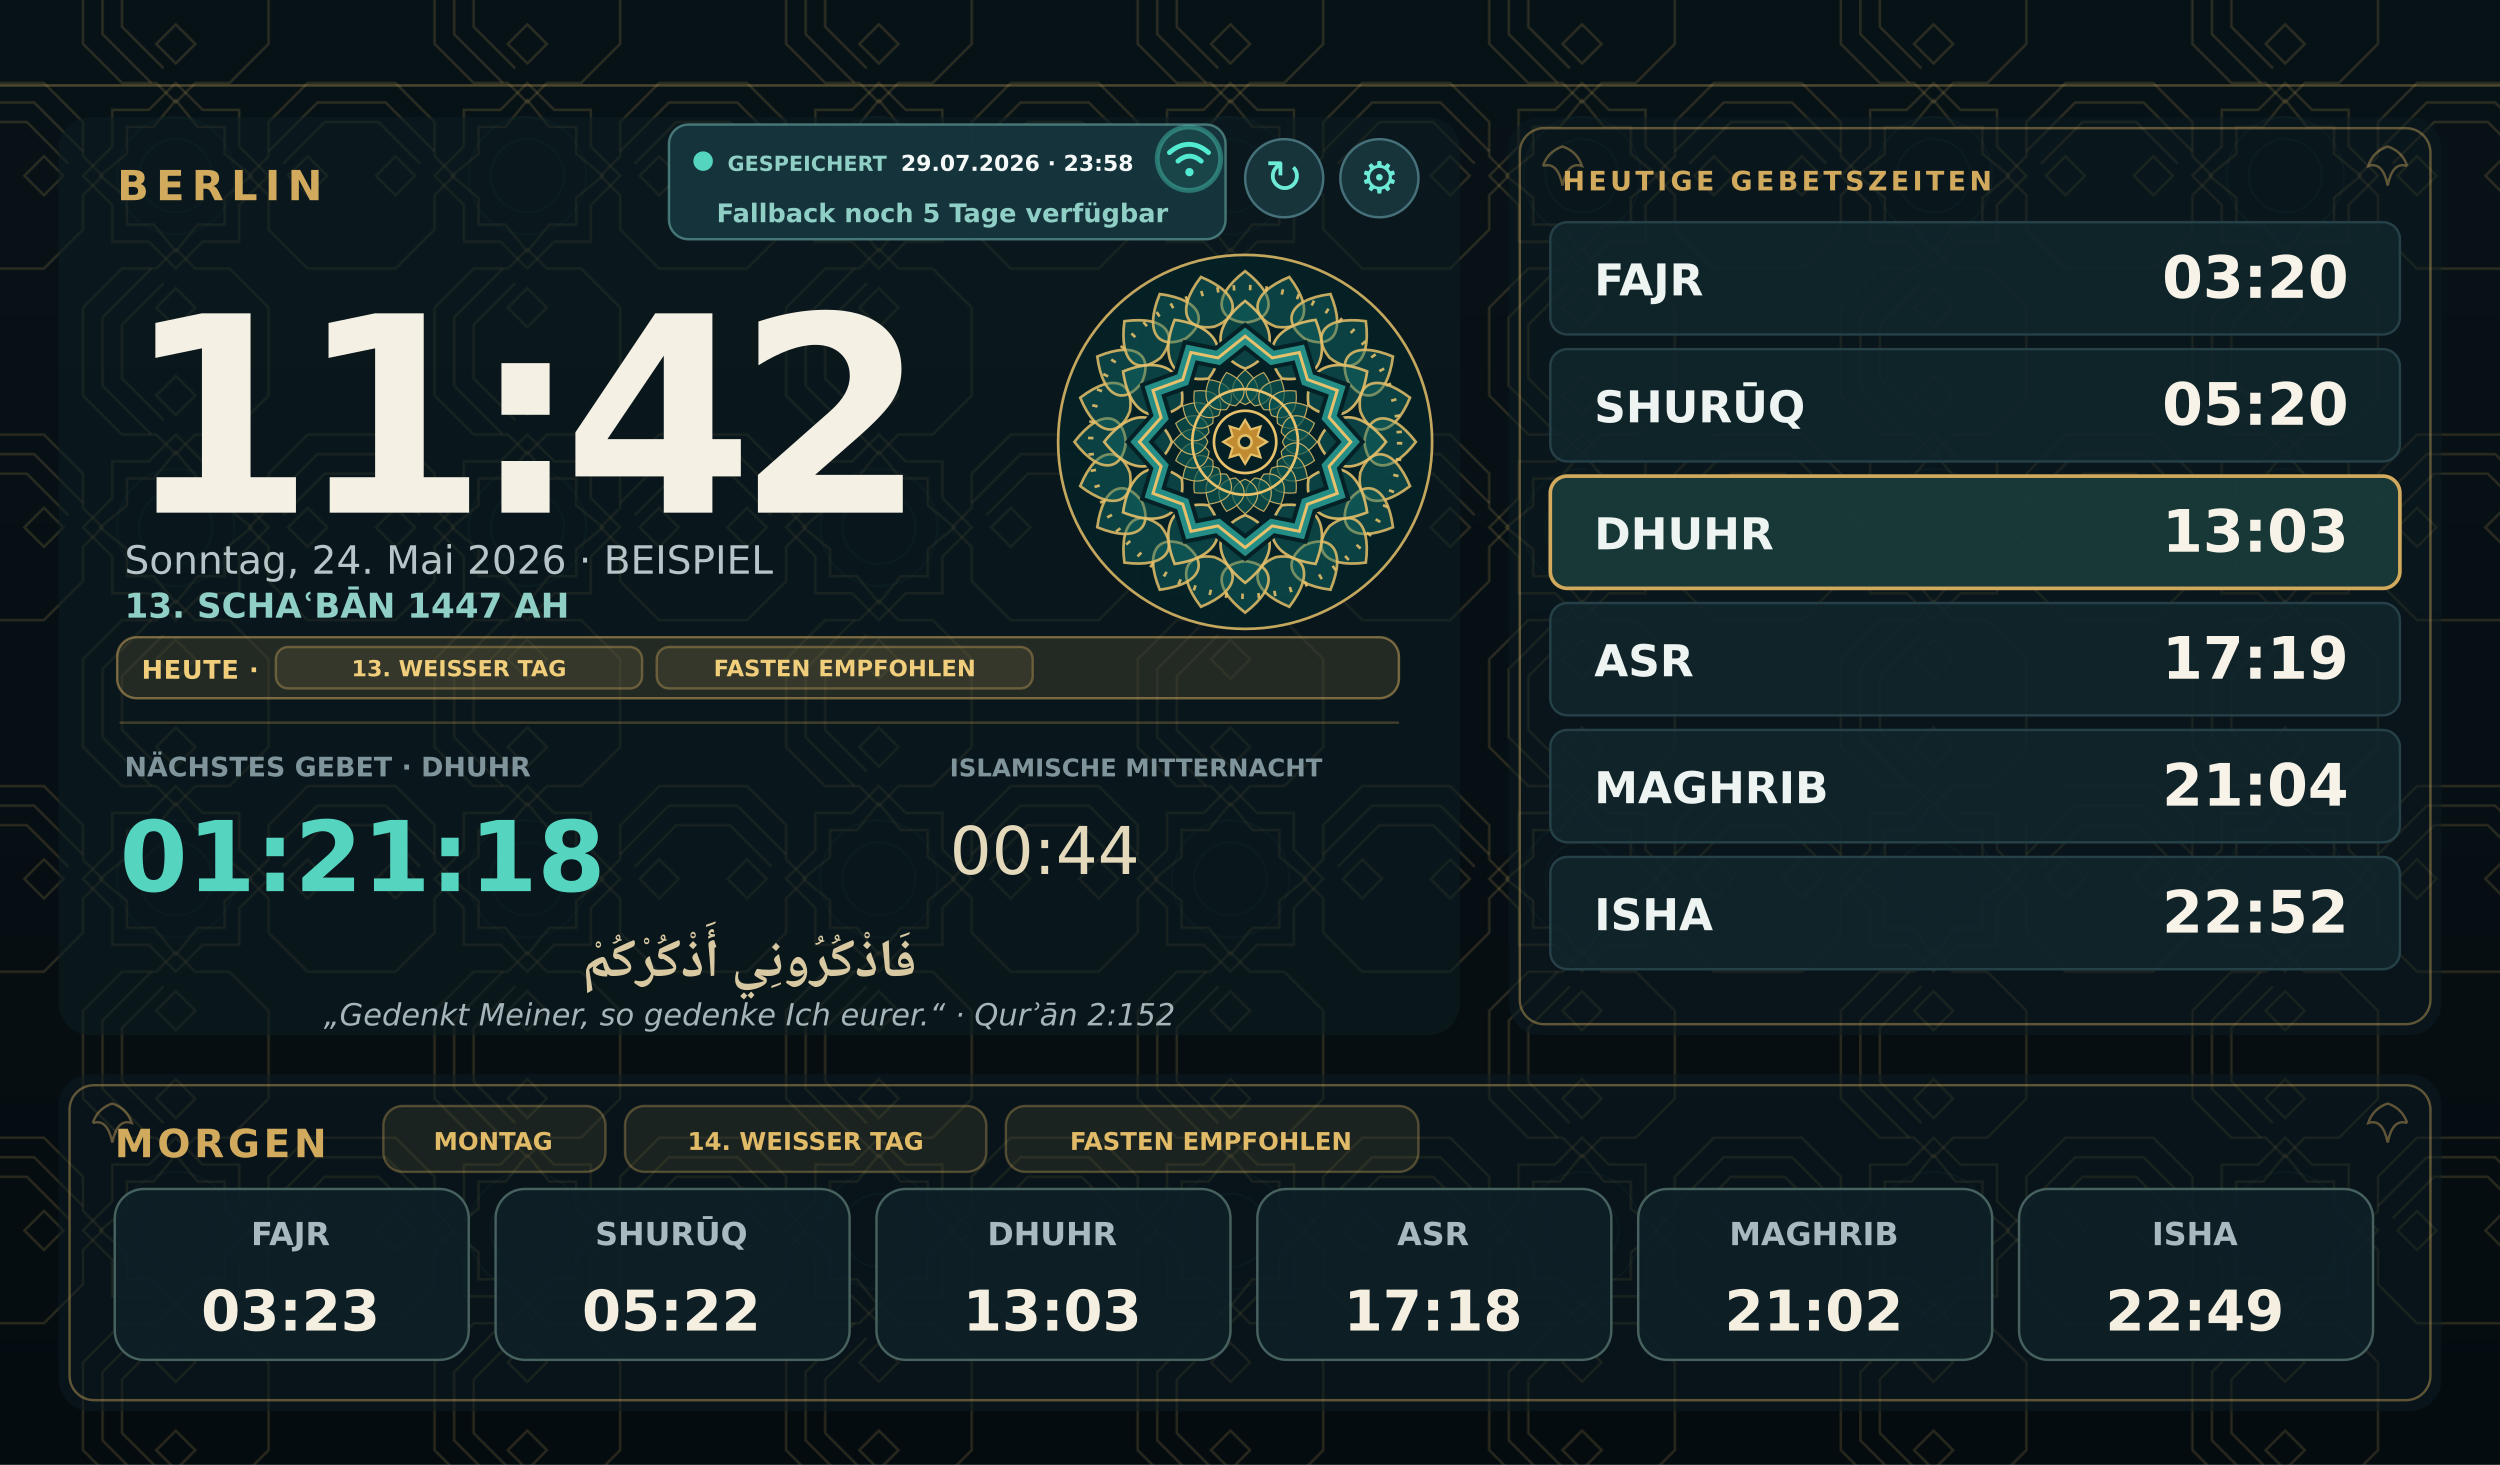
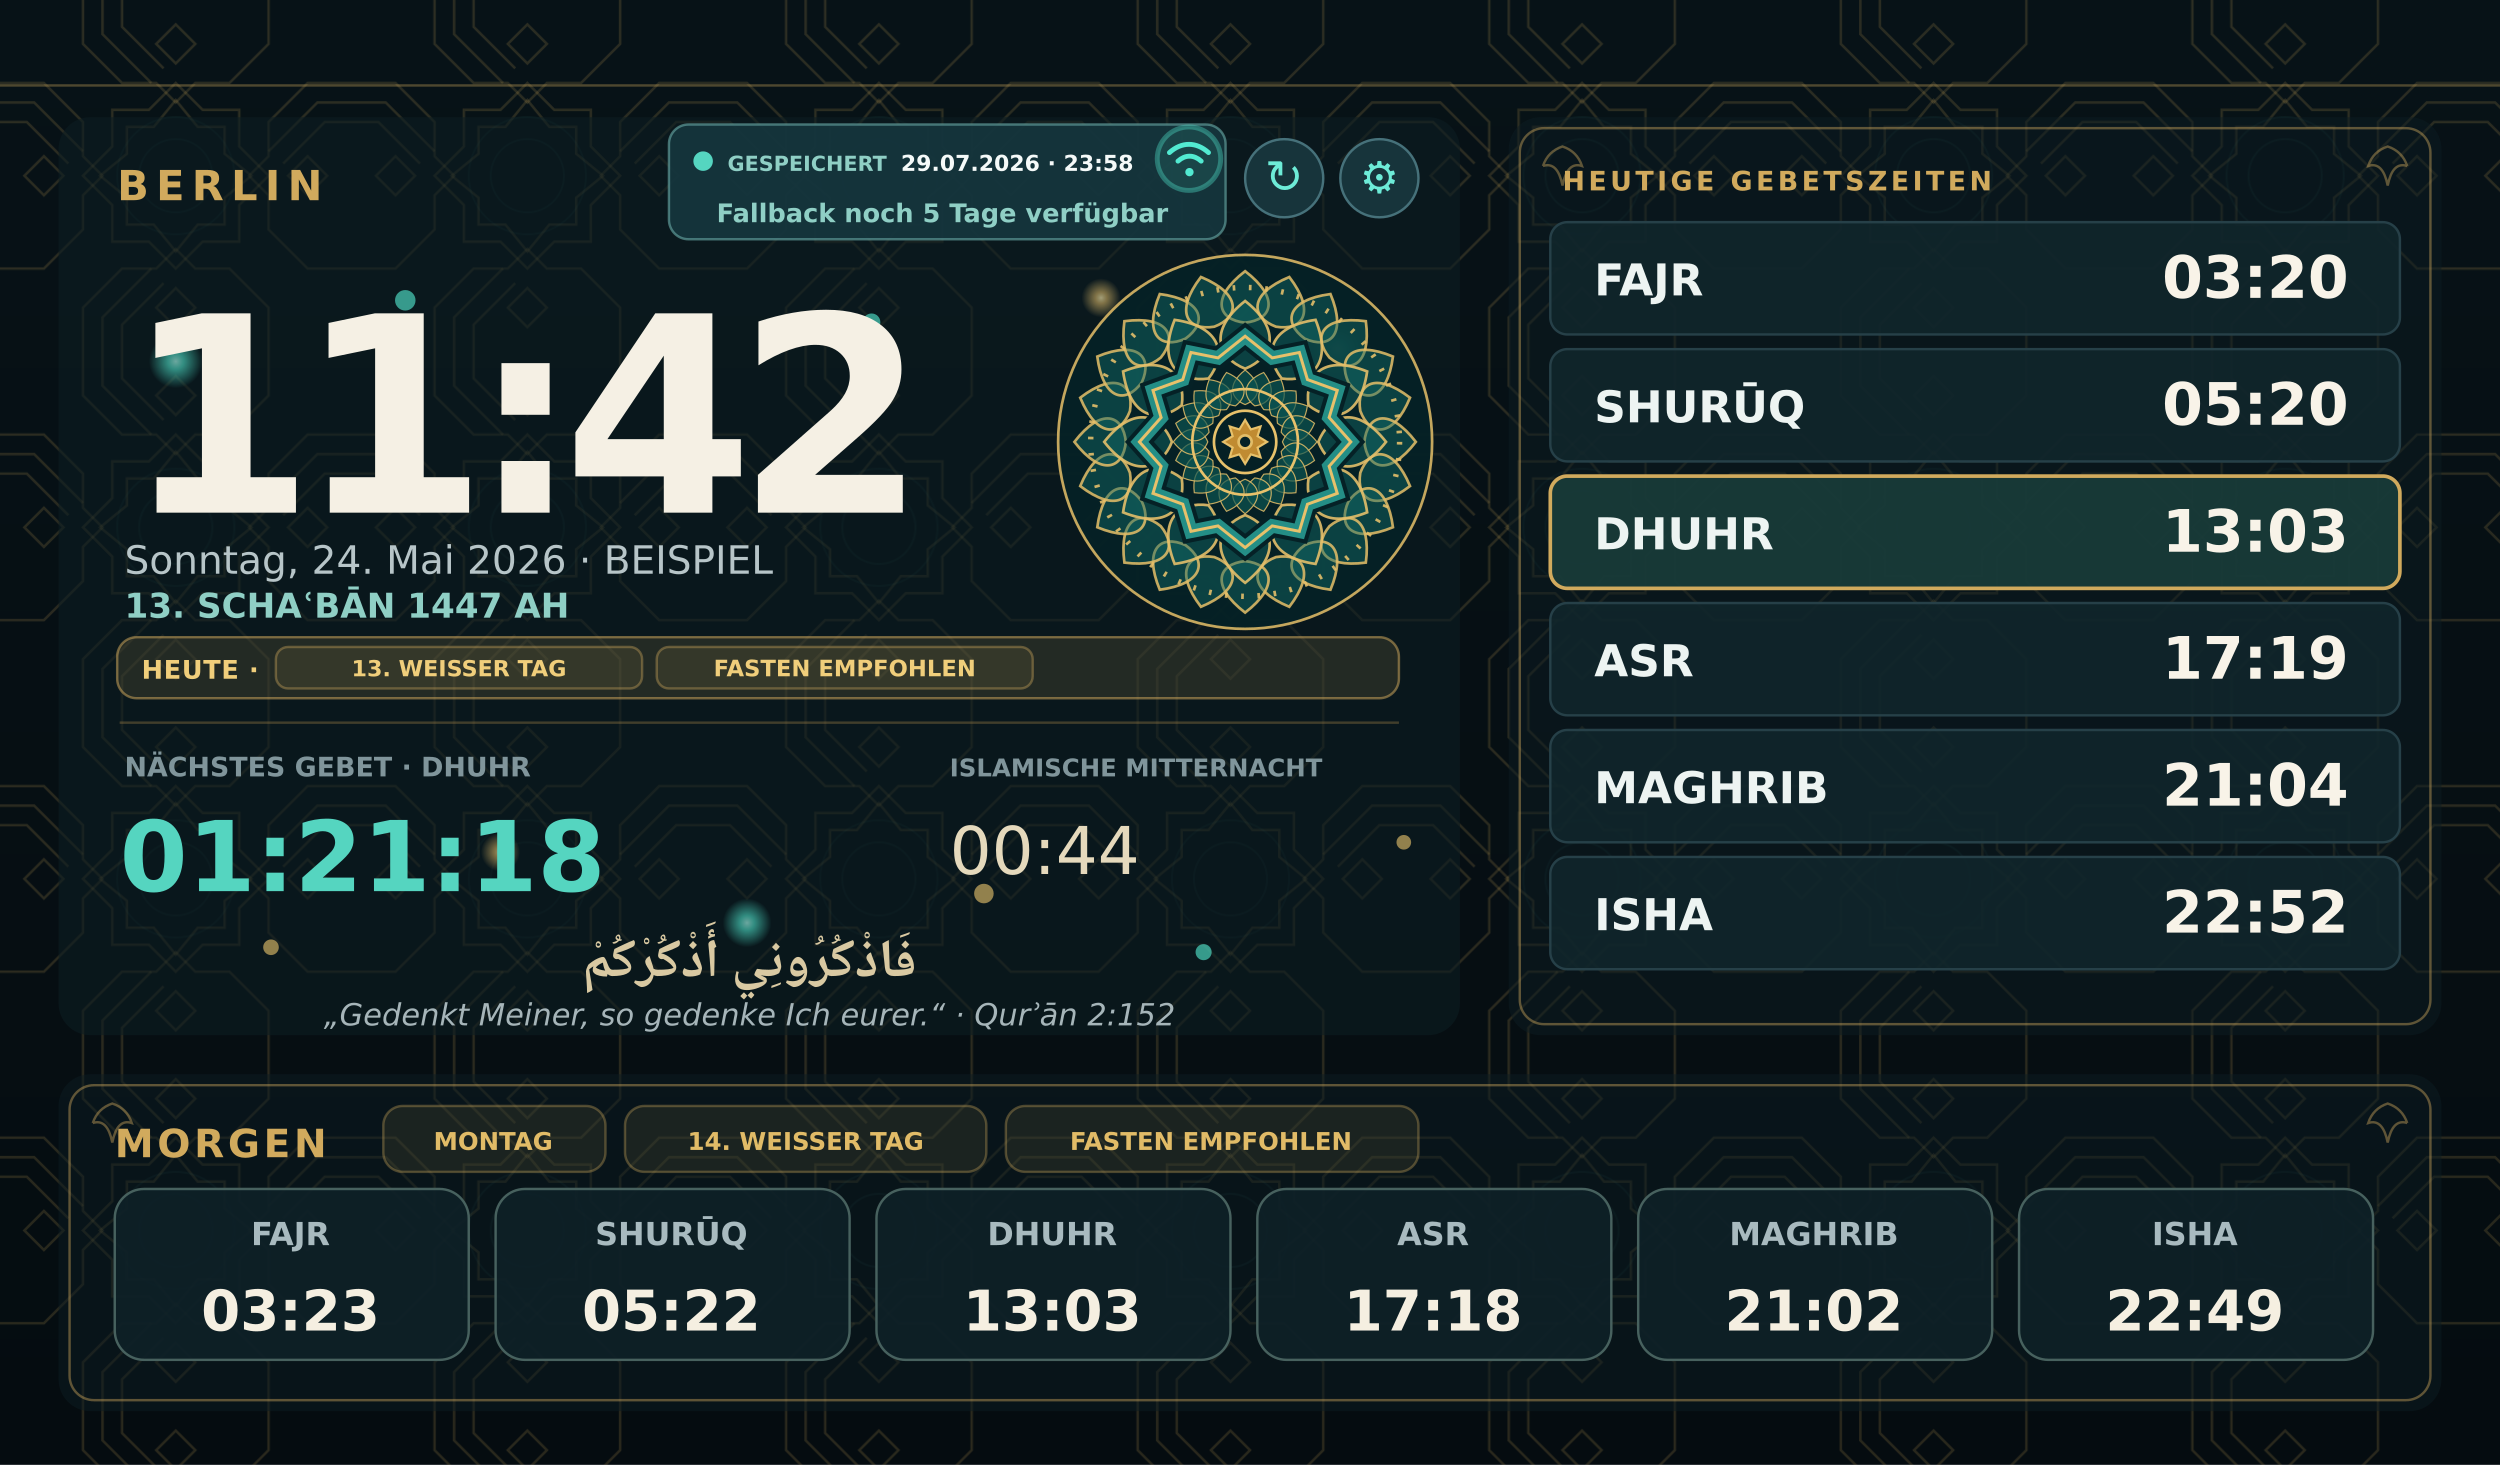
<svg xmlns="http://www.w3.org/2000/svg" width="1024" height="600" viewBox="0 0 1024 600">
  <defs>
    <style>
      .ring-outer { transform-origin: 0 0; animation: ring-cw 126s linear infinite; }
      .ring-middle { transform-origin: 0 0; animation: ring-ccw 148s linear infinite; }
      .ring-inner { transform-origin: 0 0; animation: ring-cw 109s linear infinite; }
      @keyframes ring-cw { to { transform: rotate(360deg); } }
      @keyframes ring-ccw { to { transform: rotate(-360deg); } }
    </style>
    <linearGradient id="bg" x2="0" y2="1">
      <stop stop-color="#071217" />
      <stop offset="1" stop-color="#050c10" />
    </linearGradient>
    <pattern id="arabesque" width="144" height="144" patternUnits="userSpaceOnUse">
      <g fill="none" stroke="#d3ad58" stroke-opacity=".17" stroke-width="1.05">
        <path d="M72 34 83 45 98 45 98 60 110 72 98 84 98 99 83 99 72 110 61 99 46 99 46 84 34 72 46 60 46 45 61 45Z" />
        <path d="M72 41 81 52 92 52 92 63 103 72 92 81 92 92 81 92 72 103 63 92 52 92 52 81 41 72 52 63 52 52 63 52Z" />
        <path d="M0 34H18L34 50V64L42 72 34 80V94L18 110H0M144 34H126L110 50V64L102 72 110 80V94L126 110H144" />
        <path d="M34 0V18L50 34H64L72 42 80 34H94L110 18V0M34 144V126L50 110H64L72 102 80 110H94L110 126V144" />
        <path d="M0 42H14L34 62M0 50H11L28 67M144 42H130L110 62M144 50H133L116 67M42 0V14L62 34M50 0V11L67 28M42 144V130L62 110M50 144V133L67 116" />
        <path d="M72 10 80 18 72 26 64 18ZM72 118 80 126 72 134 64 126ZM10 72 18 64 26 72 18 80ZM118 72 126 64 134 72 126 80Z" />
      </g>
      <g fill="none" stroke="#55d5c0" stroke-opacity=".065" stroke-width=".8">
        <circle cx="72" cy="72" r="24" />
        <circle cx="72" cy="72" r="15" />
      </g>
    </pattern>
    <path id="outerPetal" d="M0-44C10-45 13-53 0-63C-13-53-10-45 0-44Z" />
    <path id="lancet" d="M0-27C10-31 14-41 0-52C-14-41-10-31 0-27Z" />
+     <clipPath id="mainCardClip">
+       <rect x="24" y="48" width="574" height="376" rx="13" />
+     </clipPath>
+     <radialGradient id="turquoiseGlow">
+       <stop stop-color="#a8fff0" />
+       <stop offset=".3" stop-color="#52ead1" stop-opacity=".9" />
+       <stop offset="1" stop-color="#52ead1" stop-opacity="0" />
+     </radialGradient>
+     <radialGradient id="goldGlow">
+       <stop stop-color="#fff0b0" />
+       <stop offset=".3" stop-color="#e7c16b" stop-opacity=".85" />
+       <stop offset="1" stop-color="#e7c16b" stop-opacity="0" />
+     </radialGradient>
  </defs>
  <rect width="1024" height="600" fill="url(#bg)" />
  <rect width="1024" height="600" fill="url(#arabesque)" />
  <line x1="0" y1="35" x2="1024" y2="35" stroke="#d1aa5d" stroke-opacity=".35" />
  <rect x="24" y="48" width="574" height="376" rx="13" fill="#0d1d22" fill-opacity=".60" />
  <g fill="#0d1d22" fill-opacity=".50" stroke="none">
    <rect x="618" y="48" width="382" height="376" rx="13" />
    <rect x="24" y="440" width="976" height="138" rx="13" />
  </g>
  <g fill="none" stroke="#d1aa5d" stroke-opacity=".43">
    <rect x="622.5" y="52.5" width="373" height="367" rx="10" />
    <rect x="28.5" y="444.5" width="967" height="129" rx="10" />
    <path d="M632 68q2-6 8-8q6 2 8 8q-6-2-8 8q-2-10-8-8M986 68q-2-6-8-8q-6 2-8 8q6-2 8 8q2-10 8-8M38 460q2-6 8-8q6 2 8 8q-6-2-8 8q-2-10-8-8M986 460q-2-6-8-8q-6 2-8 8q6-2 8 8q2-10 8-8" />
+   </g>
+   <g clip-path="url(#mainCardClip)" opacity=".62">
+     <circle cx="72" cy="148" r="11" fill="url(#turquoiseGlow)">
+       <animate attributeName="cy" values="148;132;148" dur="9s" repeatCount="indefinite" />
+     </circle>
+     <circle cx="111" cy="388" r="3.2" fill="#e7c16b">
+       <animate attributeName="cy" values="388;369;388" dur="11s" repeatCount="indefinite" />
+     </circle>
+     <circle cx="166" cy="123" r="4.2" fill="#52ead1">
+       <animate attributeName="cy" values="123;108;123" dur="8s" repeatCount="indefinite" />
+     </circle>
+     <circle cx="205" cy="349" r="8" fill="url(#goldGlow)">
+       <animate attributeName="cy" values="349;331;349" dur="10s" repeatCount="indefinite" />
+     </circle>
+     <circle cx="261" cy="145" r="2.8" fill="#e7c16b">
+       <animate attributeName="cy" values="145;130;145" dur="7.5s" repeatCount="indefinite" />
+     </circle>
+     <circle cx="306" cy="378" r="10" fill="url(#turquoiseGlow)">
+       <animate attributeName="cy" values="378;357;378" dur="12s" repeatCount="indefinite" />
+     </circle>
+     <circle cx="357" cy="132" r="3.6" fill="#52ead1">
+       <animate attributeName="cy" values="132;116;132" dur="9.5s" repeatCount="indefinite" />
+     </circle>
+     <circle cx="403" cy="366" r="4" fill="#e7c16b">
+       <animate attributeName="cy" values="366;348;366" dur="8.5s" repeatCount="indefinite" />
+     </circle>
+     <circle cx="451" cy="122" r="8" fill="url(#goldGlow)">
+       <animate attributeName="cy" values="122;106;122" dur="10.5s" repeatCount="indefinite" />
+     </circle>
+     <circle cx="493" cy="390" r="3.3" fill="#52ead1">
+       <animate attributeName="cy" values="390;371;390" dur="9s" repeatCount="indefinite" />
+     </circle>
+     <circle cx="548" cy="143" r="10" fill="url(#turquoiseGlow)">
+       <animate attributeName="cy" values="143;126;143" dur="11.5s" repeatCount="indefinite" />
+     </circle>
+     <circle cx="575" cy="345" r="3" fill="#e7c16b">
+       <animate attributeName="cy" values="345;329;345" dur="8s" repeatCount="indefinite" />
+     </circle>
  </g>
  <g font-family="DejaVu Sans, Arial, sans-serif">
    <text x="48" y="82" fill="#d1aa5d" font-size="17" font-weight="700" letter-spacing="3">BERLIN</text>
    <rect x="274" y="51" width="228" height="47" rx="8" fill="#15363d" fill-opacity=".92" stroke="#68a8a4" stroke-opacity=".62" />
    <circle cx="288" cy="66" r="4" fill="#55d5c0" />
    <text x="298" y="70" fill="#8fcfc5" font-size="8.5" font-weight="700">GESPEICHERT</text>
    <text x="369" y="70" fill="#f5faf9" font-size="9" font-weight="650">29.07.2026 · 23:58</text>
    <text x="386" y="91" text-anchor="middle" fill="#8fcfc5" font-size="10.5" font-weight="700">Fallback noch 5 Tage verfügbar</text>
    <g transform="translate(476 54)" fill="none" stroke="#52ead1" stroke-width="2" stroke-linecap="round">
      <rect x="-2" y="-2" width="26" height="26" rx="13" fill="#52ead1" fill-opacity=".10" stroke="#52ead1" stroke-opacity=".36" />
      <path d="M3 8.5c5-4.5 11-4.5 16 0M6.5 12c3-2.7 6.5-2.7 9.5 0" />
      <circle cx="11.2" cy="16.5" r="1.7" fill="#52ead1" stroke="none" />
    </g>
    <rect x="510" y="57" width="32" height="32" rx="16" fill="#17343b" stroke="#46717a" />
    <text x="526" y="79" text-anchor="middle" fill="#6debd7" font-size="19">↻</text>
    <rect x="549" y="57" width="32" height="32" rx="16" fill="#17343b" stroke="#46717a" />
    <text x="565" y="79" text-anchor="middle" fill="#6debd7" font-size="18">⚙</text>
    <text x="51" y="210" fill="#f5f0e4" font-size="112" font-weight="700" letter-spacing="-7">11:42</text>
    <g transform="translate(510 181) scale(1.11)" fill="none">
      <circle r="69" fill="#052126" fill-opacity=".91" stroke="#e2bd68" stroke-opacity=".86" />
      <g class="ring-outer">
        <g fill="#146c67" fill-opacity=".44" stroke="#e2bd68" stroke-opacity=".86">
          <use href="#outerPetal" />
          <use href="#outerPetal" transform="rotate(15)" />
          <use href="#outerPetal" transform="rotate(30)" />
          <use href="#outerPetal" transform="rotate(45)" />
          <use href="#outerPetal" transform="rotate(60)" />
          <use href="#outerPetal" transform="rotate(75)" />
          <use href="#outerPetal" transform="rotate(90)" />
          <use href="#outerPetal" transform="rotate(105)" />
          <use href="#outerPetal" transform="rotate(120)" />
          <use href="#outerPetal" transform="rotate(135)" />
          <use href="#outerPetal" transform="rotate(150)" />
          <use href="#outerPetal" transform="rotate(165)" />
          <use href="#outerPetal" transform="rotate(180)" />
          <use href="#outerPetal" transform="rotate(195)" />
          <use href="#outerPetal" transform="rotate(210)" />
          <use href="#outerPetal" transform="rotate(225)" />
          <use href="#outerPetal" transform="rotate(240)" />
          <use href="#outerPetal" transform="rotate(255)" />
          <use href="#outerPetal" transform="rotate(270)" />
          <use href="#outerPetal" transform="rotate(285)" />
          <use href="#outerPetal" transform="rotate(300)" />
          <use href="#outerPetal" transform="rotate(315)" />
          <use href="#outerPetal" transform="rotate(330)" />
          <use href="#outerPetal" transform="rotate(345)" />
        </g>
        <circle r="57" stroke="#e7c16b" stroke-opacity=".88" stroke-dasharray="1 5" stroke-width="2" />
      </g>
      <g class="ring-middle">
        <g fill="#146c67" fill-opacity=".44" stroke="#e7c16b" stroke-opacity=".88">
          <use href="#lancet" />
          <use href="#lancet" transform="rotate(30)" />
          <use href="#lancet" transform="rotate(60)" />
          <use href="#lancet" transform="rotate(90)" />
          <use href="#lancet" transform="rotate(120)" />
          <use href="#lancet" transform="rotate(150)" />
          <use href="#lancet" transform="rotate(180)" />
          <use href="#lancet" transform="rotate(210)" />
          <use href="#lancet" transform="rotate(240)" />
          <use href="#lancet" transform="rotate(270)" />
          <use href="#lancet" transform="rotate(300)" />
          <use href="#lancet" transform="rotate(330)" />
        </g>
        <path d="M0-39 10-31 20-33 23-23 34-19 31-9 39 0 31 9 34 19 23 23 20 33 10 31 0 39-10 31-20 33-23 23-34 19-31 9-39 0-31-9-34-19-23-23-20-33-10-31Z" stroke="#052126" stroke-width="8" />
        <path d="M0-39 10-31 20-33 23-23 34-19 31-9 39 0 31 9 34 19 23 23 20 33 10 31 0 39-10 31-20 33-23 23-34 19-31 9-39 0-31-9-34-19-23-23-20-33-10-31Z" stroke="#248e86" stroke-width="5" />
        <path d="M0-39 10-31 20-33 23-23 34-19 31-9 39 0 31 9 34 19 23 23 20 33 10 31 0 39-10 31-20 33-23 23-34 19-31 9-39 0-31-9-34-19-23-23-20-33-10-31Z" stroke="#e7c16b" stroke-width="1.1" />
      </g>
      <g class="ring-inner">
        <g fill="#0d5552" fill-opacity=".67" stroke="#e2bd68" stroke-opacity=".86" stroke-width=".85">
          <use href="#lancet" transform="scale(.51)" />
          <use href="#lancet" transform="rotate(15) scale(.51)" />
          <use href="#lancet" transform="rotate(30) scale(.51)" />
          <use href="#lancet" transform="rotate(45) scale(.51)" />
          <use href="#lancet" transform="rotate(60) scale(.51)" />
          <use href="#lancet" transform="rotate(75) scale(.51)" />
          <use href="#lancet" transform="rotate(90) scale(.51)" />
          <use href="#lancet" transform="rotate(105) scale(.51)" />
          <use href="#lancet" transform="rotate(120) scale(.51)" />
          <use href="#lancet" transform="rotate(135) scale(.51)" />
          <use href="#lancet" transform="rotate(150) scale(.51)" />
          <use href="#lancet" transform="rotate(165) scale(.51)" />
          <use href="#lancet" transform="rotate(180) scale(.51)" />
          <use href="#lancet" transform="rotate(195) scale(.51)" />
          <use href="#lancet" transform="rotate(210) scale(.51)" />
          <use href="#lancet" transform="rotate(225) scale(.51)" />
          <use href="#lancet" transform="rotate(240) scale(.51)" />
          <use href="#lancet" transform="rotate(255) scale(.51)" />
          <use href="#lancet" transform="rotate(270) scale(.51)" />
          <use href="#lancet" transform="rotate(285) scale(.51)" />
          <use href="#lancet" transform="rotate(300) scale(.51)" />
          <use href="#lancet" transform="rotate(315) scale(.51)" />
          <use href="#lancet" transform="rotate(330) scale(.51)" />
          <use href="#lancet" transform="rotate(345) scale(.51)" />
        </g>
        <circle r="19.5" stroke="#e7c16b" />
        <circle r="11.5" stroke="#e7c16b" />
        <path d="M0-8.1 2.1-4.6 5.7-5.7 4.6-2.1 8.1 0 4.6 2.1 5.7 5.7 2.1 4.6 0 8.1-2.1 4.6-5.7 5.7-4.6 2.1-8.1 0-4.6-2.1-5.7-5.7-2.1-4.6Z" fill="#c08b31" stroke="#e7c16b" stroke-width=".8" />
        <circle r="2.4" fill="#052126" stroke="#e2bd68" />
      </g>
    </g>
    <text x="51" y="235" fill="#b7c5c8" font-size="16">Sonntag, 24. Mai 2026 · BEISPIEL</text>
    <text x="51" y="253" fill="#8fcfc5" font-size="14" font-weight="600">13. SCHAʿBĀN 1447 AH</text>
    <rect x="48" y="261" width="525" height="25" rx="8" fill="#d1aa5d" fill-opacity=".13" stroke="#d1aa5d" stroke-opacity=".52" />
    <text x="58" y="278" fill="#f0ce7b" font-size="10.5" font-weight="800" letter-spacing=".25">HEUTE ·</text>
    <rect x="113" y="265" width="150" height="17" rx="5" fill="#d1aa5d" fill-opacity=".10" stroke="#d1aa5d" stroke-opacity=".38" />
    <text x="188" y="277" text-anchor="middle" fill="#f0ce7b" font-size="9.1" font-weight="800">13. WEISSER TAG</text>
    <rect x="269" y="265" width="154" height="17" rx="5" fill="#d1aa5d" fill-opacity=".10" stroke="#d1aa5d" stroke-opacity=".38" />
    <text x="346" y="277" text-anchor="middle" fill="#f0ce7b" font-size="9.3" font-weight="800">FASTEN EMPFOHLEN</text>
    <line x1="49" y1="296" x2="573" y2="296" stroke="#a88748" stroke-opacity=".35" />
    <text x="51" y="318" fill="#80959b" font-size="11" font-weight="700">NÄCHSTES GEBET · DHUHR</text>
    <text x="49" y="365" fill="#55d5c0" font-size="40" font-weight="700">01:21:18</text>
    <text x="389" y="318" fill="#80959b" font-size="10" font-weight="700">ISLAMISCHE MITTERNACHT</text>
    <text x="389" y="358" fill="#e5d9bc" font-size="27">00:44</text>
    <text x="307" y="400" text-anchor="middle" direction="rtl" fill="#d9c9a2" font-family="Noto Naskh Arabic, serif" font-size="22" font-weight="600">فَاذْكُرُونِي أَذْكُرْكُمْ</text>
    <text x="307" y="420" text-anchor="middle" fill="#a6b5b9" font-size="12.5" font-weight="500" font-style="italic">„Gedenkt Meiner, so gedenke Ich eurer.“ · Qurʾān 2:152</text>
    <text x="640" y="78" fill="#d1aa5d" font-size="11" font-weight="700" letter-spacing="1.4">HEUTIGE GEBETSZEITEN</text>
    <g font-size="18" font-weight="600">
      <g fill="#10262c" fill-opacity=".88" stroke="#264048">
        <rect x="635" y="91" width="348" height="46" rx="7" />
        <rect x="635" y="143" width="348" height="46" rx="7" />
        <rect x="635" y="247" width="348" height="46" rx="7" />
        <rect x="635" y="299" width="348" height="46" rx="7" />
        <rect x="635" y="351" width="348" height="46" rx="7" />
      </g>
      <rect x="635" y="195" width="348" height="46" rx="7" fill="#183b39" fill-opacity=".92" stroke="#d1aa5d" stroke-width="1.5" />
      <g fill="#edf4f2">
        <text x="653" y="121">FAJR</text>
        <text x="653" y="173">SHURŪQ</text>
        <text x="653" y="225">DHUHR</text>
        <text x="653" y="277">ASR</text>
        <text x="653" y="329">MAGHRIB</text>
        <text x="653" y="381">ISHA</text>
      </g>
      <g fill="#f8f3e8" font-size="24" font-weight="700" text-anchor="end">
        <text x="962" y="122">03:20</text>
        <text x="962" y="174">05:20</text>
        <text x="962" y="226">13:03</text>
        <text x="962" y="278">17:19</text>
        <text x="962" y="330">21:04</text>
        <text x="962" y="382">22:52</text>
      </g>
    </g>
    <text x="47" y="474" fill="#d1aa5d" font-size="16" font-weight="800" letter-spacing="1.5">MORGEN</text>
    <rect x="157" y="453" width="91" height="27" rx="8" fill="#d1aa5d" fill-opacity=".10" stroke="#d1aa5d" stroke-opacity=".34" />
    <text x="202" y="471" text-anchor="middle" fill="#e1bb67" font-size="10" font-weight="800">MONTAG</text>
    <rect x="256" y="453" width="148" height="27" rx="8" fill="#d1aa5d" fill-opacity=".10" stroke="#d1aa5d" stroke-opacity=".34" />
    <text x="330" y="471" text-anchor="middle" fill="#e1bb67" font-size="10" font-weight="800">14. WEISSER TAG</text>
    <rect x="412" y="453" width="169" height="27" rx="8" fill="#d1aa5d" fill-opacity=".10" stroke="#d1aa5d" stroke-opacity=".34" />
    <text x="496" y="471" text-anchor="middle" fill="#e1bb67" font-size="10" font-weight="800">FASTEN EMPFOHLEN</text>
    <g text-anchor="middle">
      <g fill="#0e2127" fill-opacity=".9" stroke="#47615e">
        <rect x="47" y="487" width="145" height="70" rx="12" />
        <rect x="203" y="487" width="145" height="70" rx="12" />
        <rect x="359" y="487" width="145" height="70" rx="12" />
        <rect x="515" y="487" width="145" height="70" rx="12" />
        <rect x="671" y="487" width="145" height="70" rx="12" />
        <rect x="827" y="487" width="145" height="70" rx="12" />
      </g>
      <g fill="#a8babf" font-size="13" font-weight="800">
        <text x="119" y="510">FAJR</text>
        <text x="275" y="510">SHURŪQ</text>
        <text x="431" y="510">DHUHR</text>
        <text x="587" y="510">ASR</text>
        <text x="743" y="510">MAGHRIB</text>
        <text x="899" y="510">ISHA</text>
      </g>
      <g fill="#f5efe1" font-size="23" font-weight="800">
        <text x="119" y="545">03:23</text>
        <text x="275" y="545">05:22</text>
        <text x="431" y="545">13:03</text>
        <text x="587" y="545">17:18</text>
        <text x="743" y="545">21:02</text>
        <text x="899" y="545">22:49</text>
      </g>
    </g>
  </g>
</svg>
